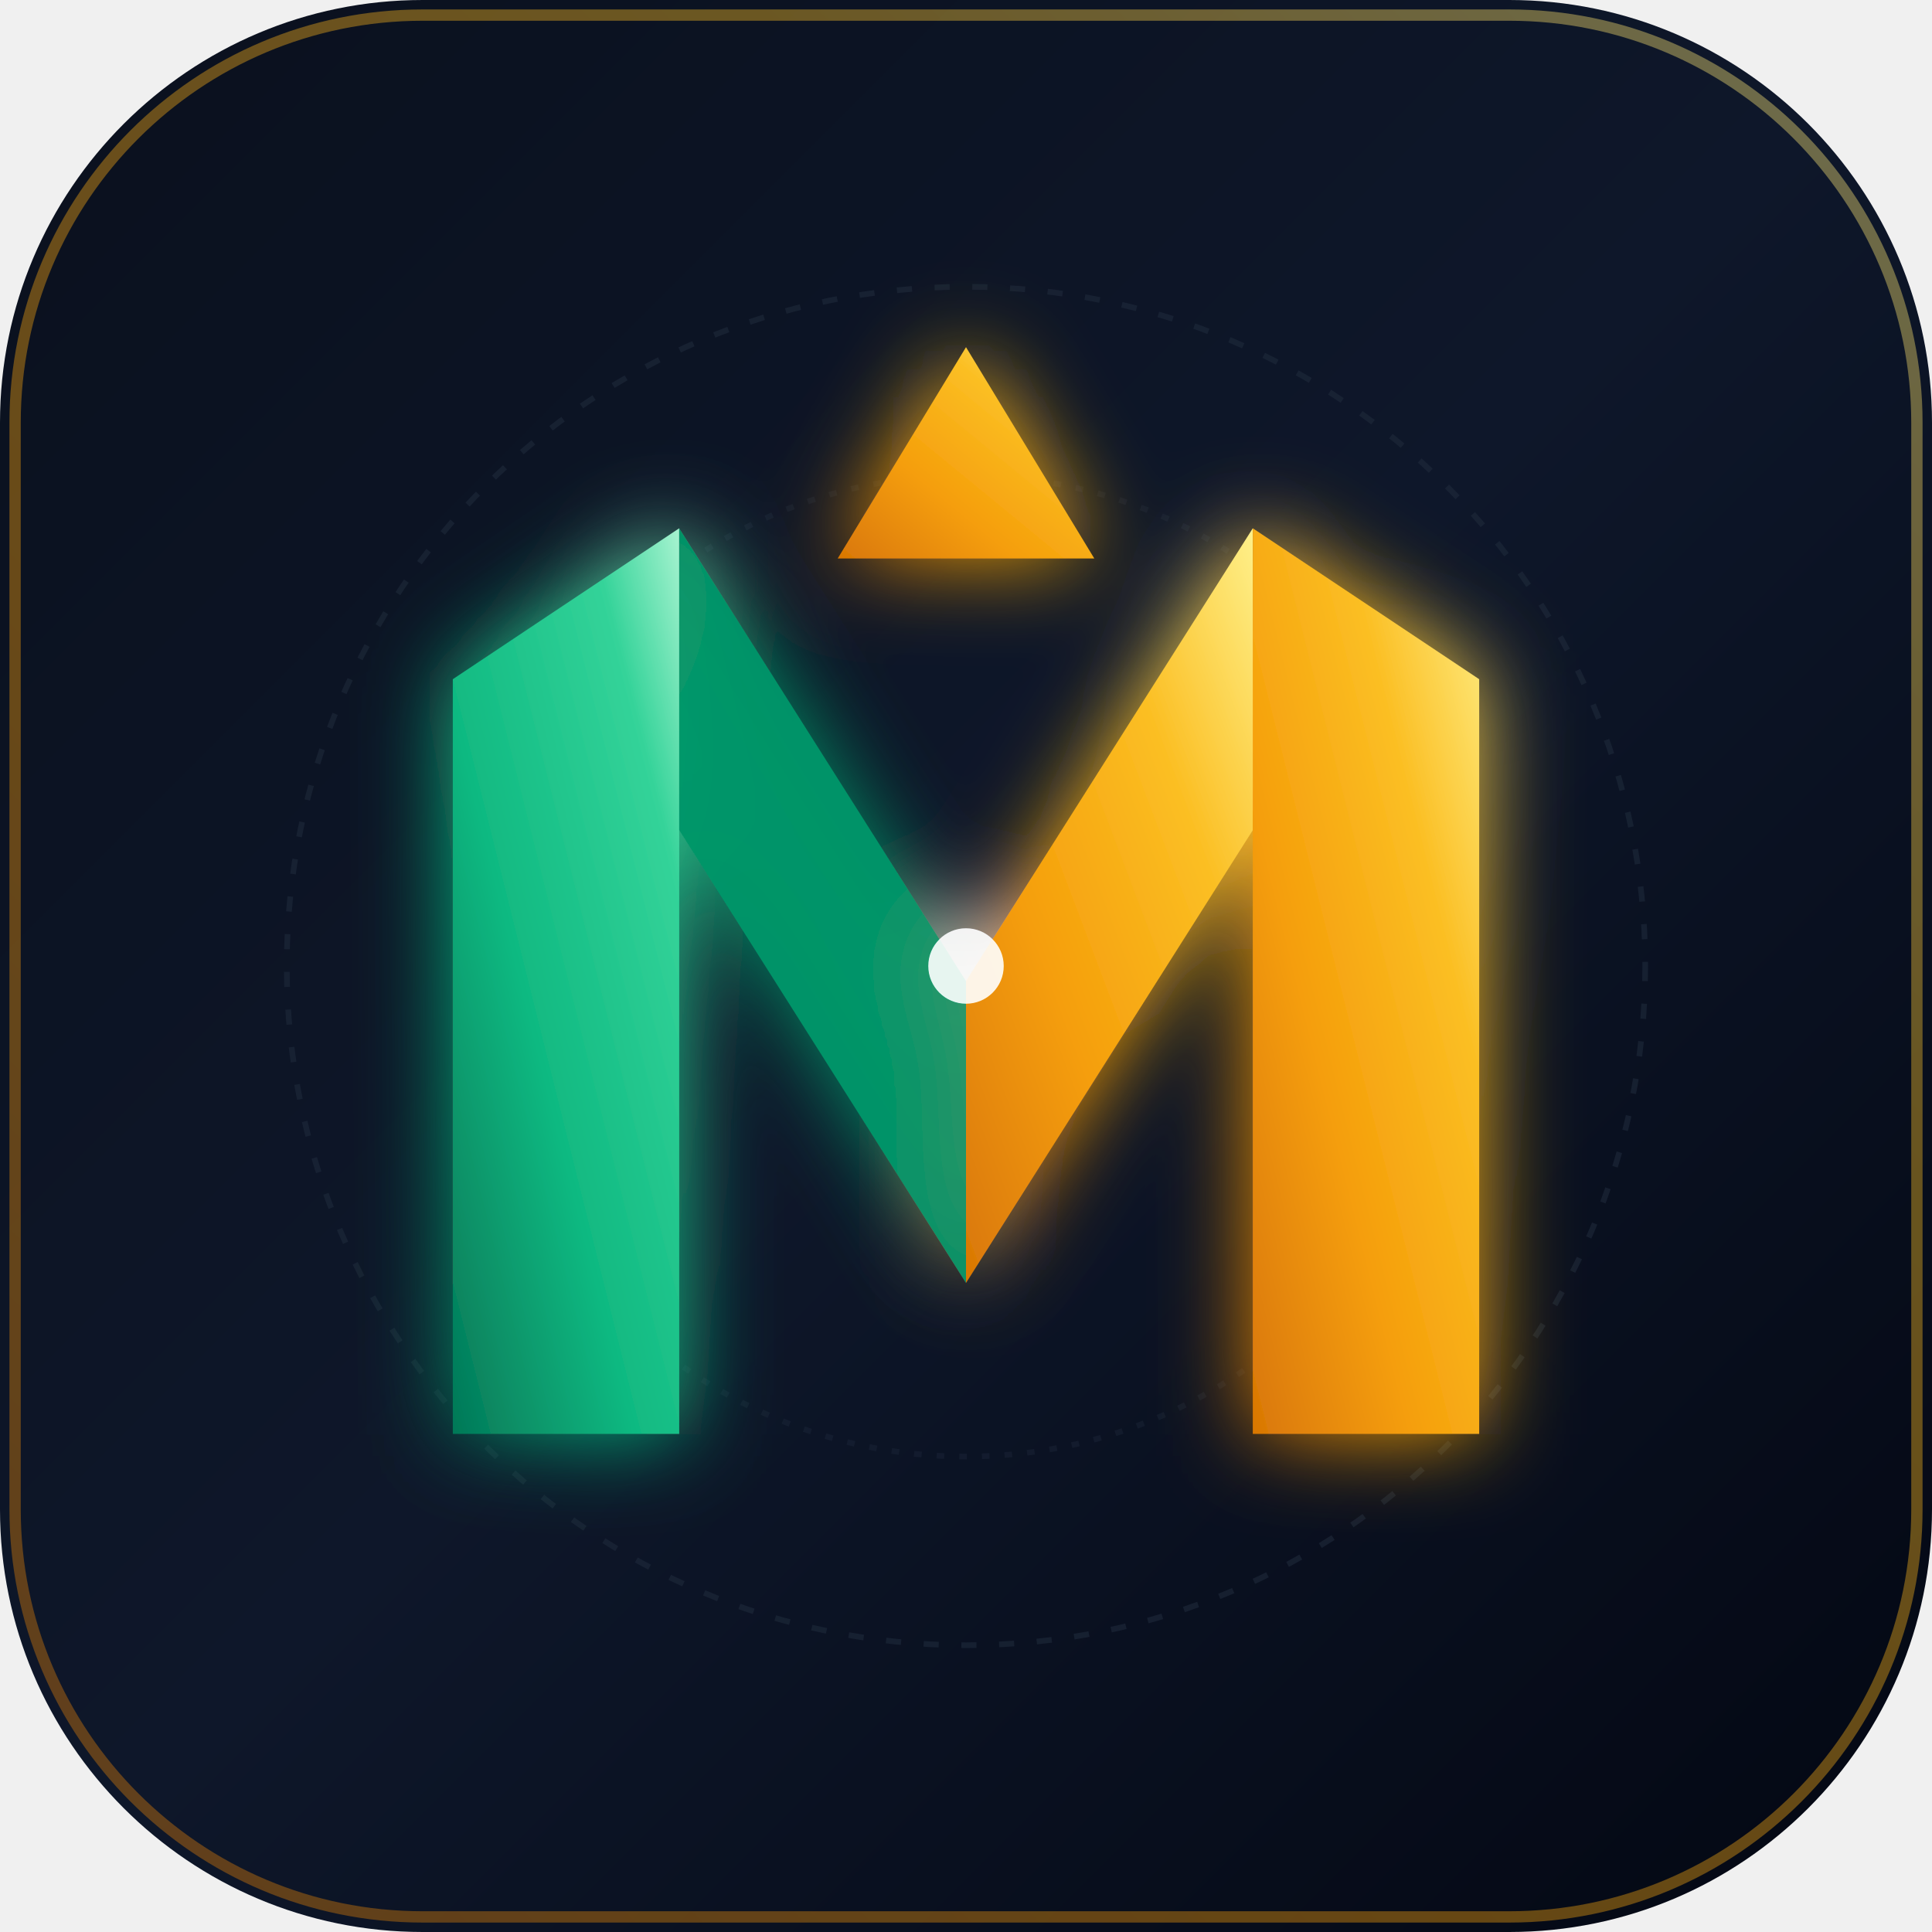
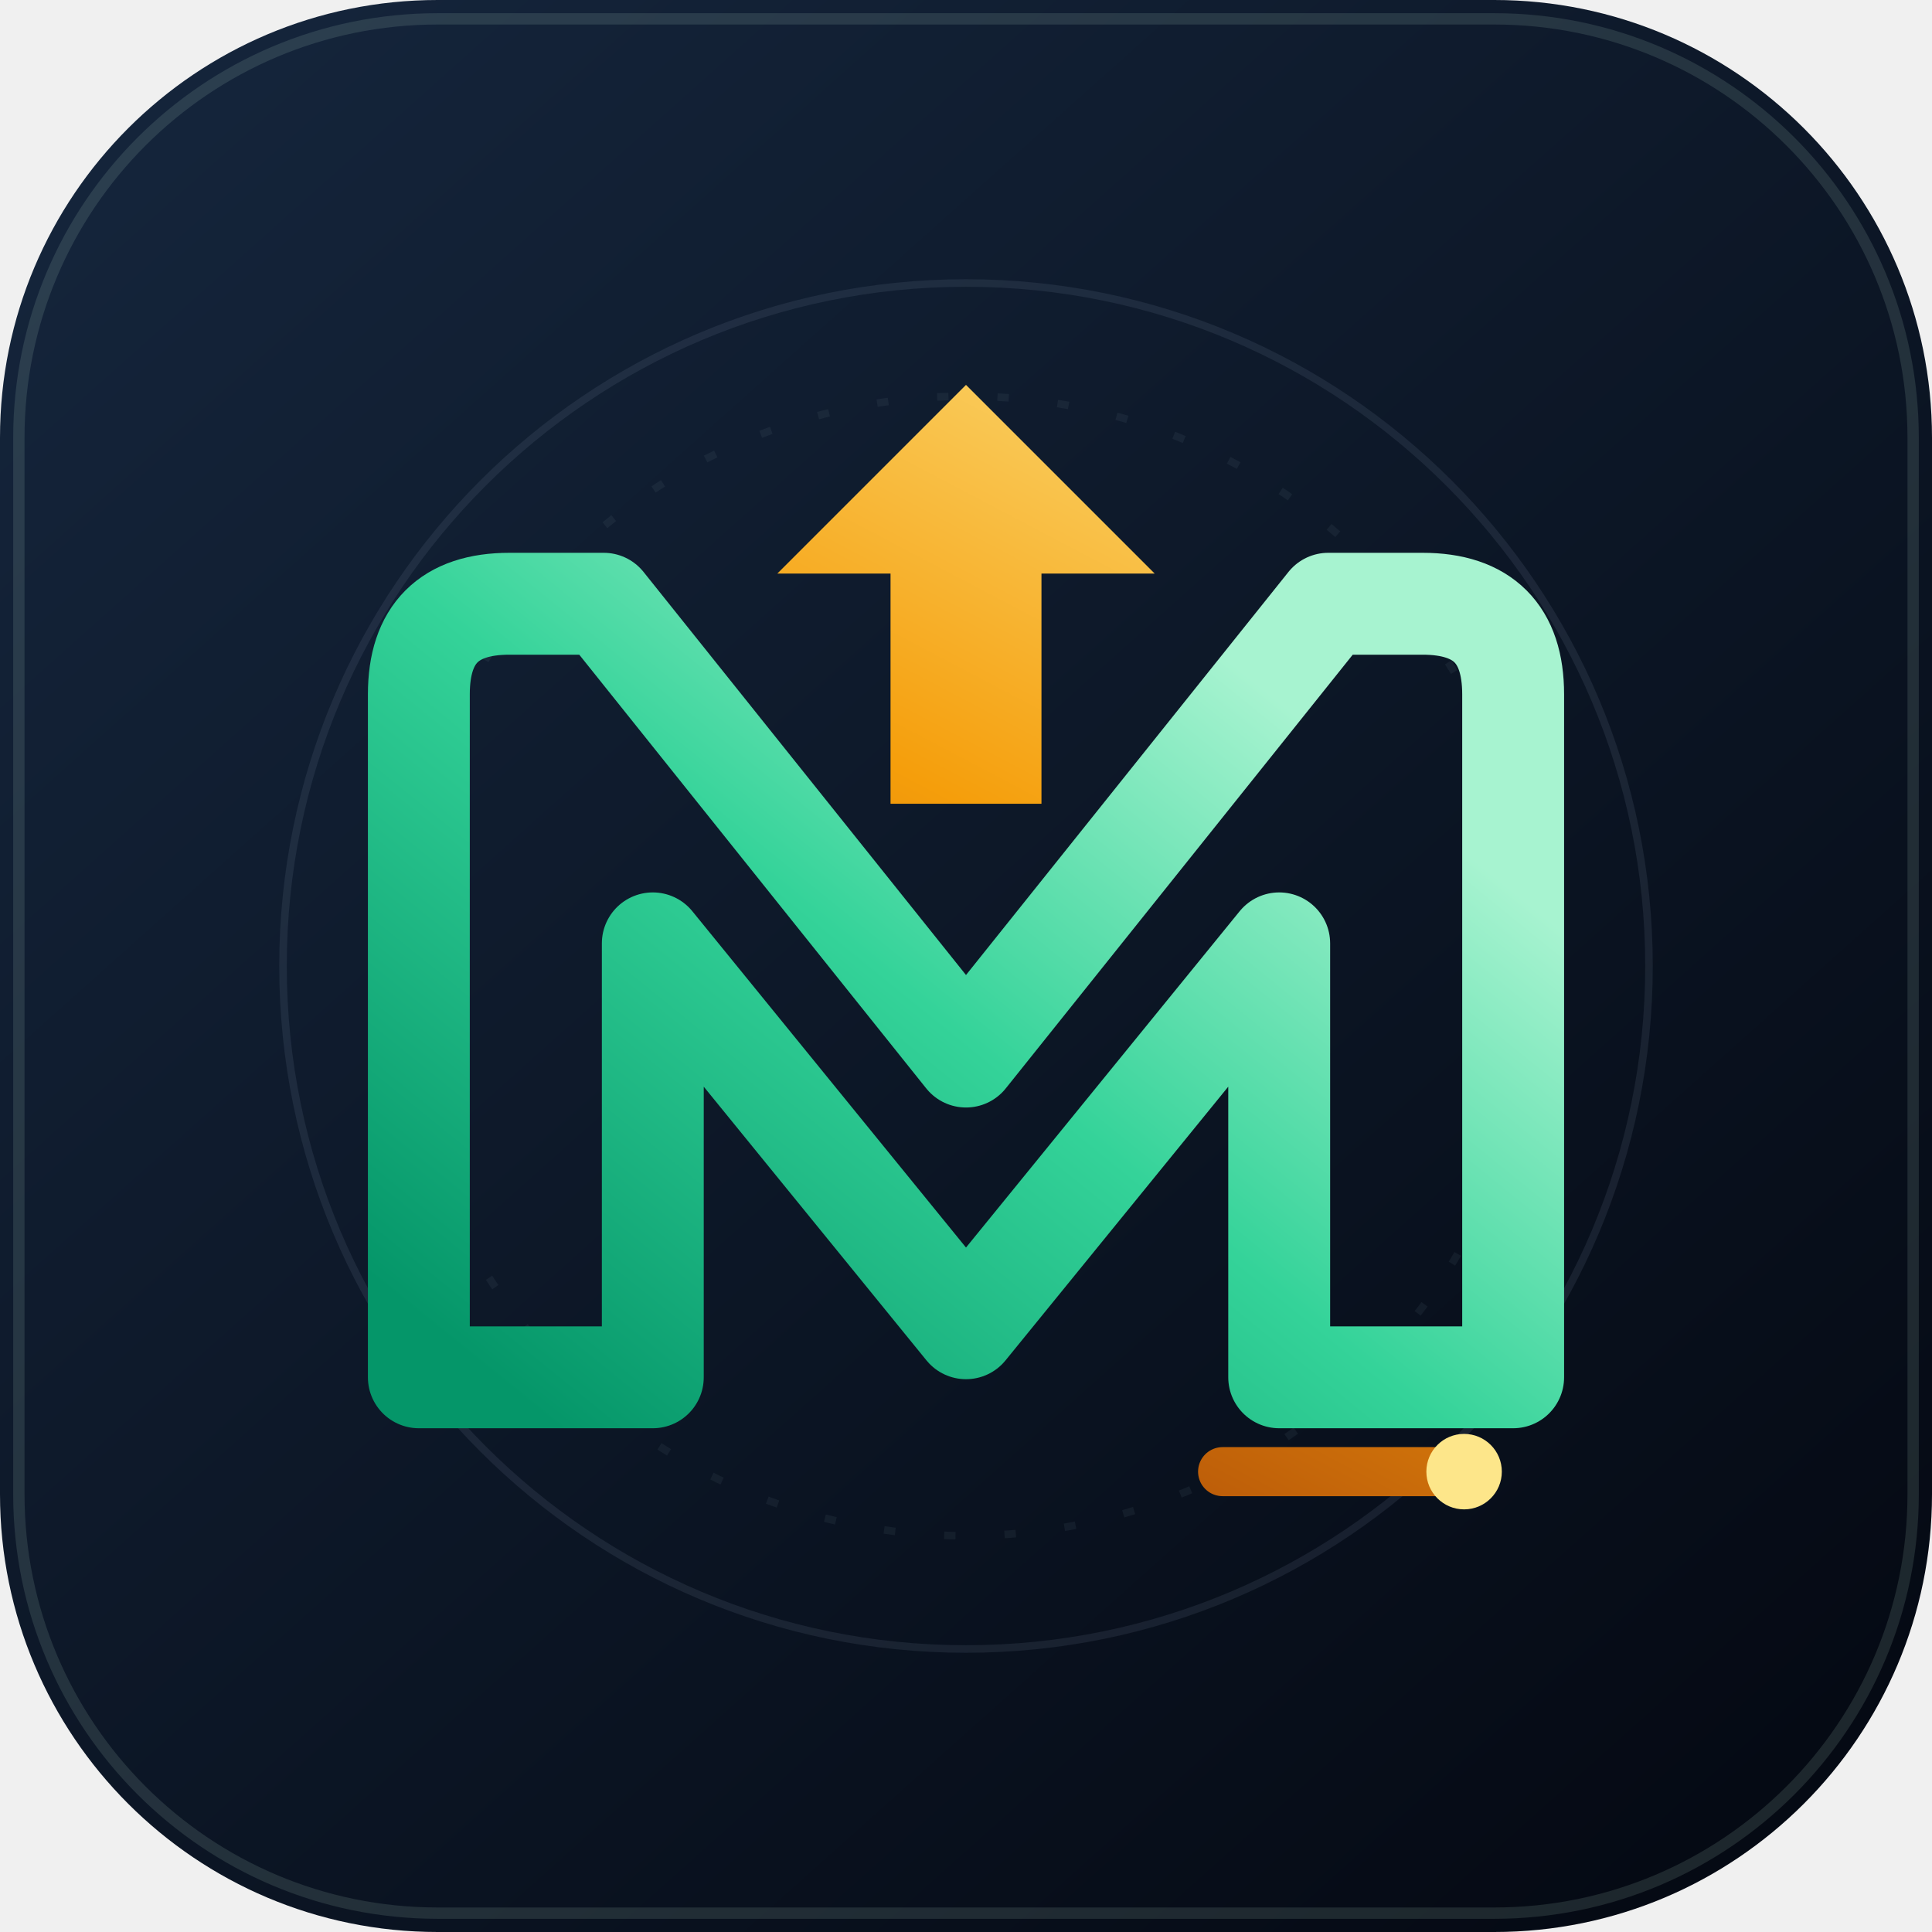
- <svg xmlns="http://www.w3.org/2000/svg" viewBox="0 0 512 512" width="100%" height="100%">
+ <svg xmlns="http://www.w3.org/2000/svg" viewBox="0 0 512 512" width="512" height="512">
  <defs>
-     <linearGradient id="bgGrad" x1="0%" y1="0%" x2="100%" y2="100%">
-       <stop offset="0%" stop-color="#0a101d" />
-       <stop offset="50%" stop-color="#0e172a" />
-       <stop offset="100%" stop-color="#030712" />
+     <linearGradient id="bg" x1="54" y1="30" x2="458" y2="482" gradientUnits="userSpaceOnUse">
+       <stop stop-color="#14243A" />
+       <stop offset="1" stop-color="#050A14" />
    </linearGradient>
-     <linearGradient id="goldGrad" x1="0%" y1="100%" x2="100%" y2="0%">
-       <stop offset="0%" stop-color="#D97706" />
-       <stop offset="35%" stop-color="#F59E0B" />
-       <stop offset="70%" stop-color="#FBBF24" />
-       <stop offset="100%" stop-color="#FEF08A" />
+     <linearGradient id="mint" x1="100" y1="340" x2="270" y2="130" gradientUnits="userSpaceOnUse">
+       <stop stop-color="#059669" />
+       <stop offset=".55" stop-color="#34D399" />
+       <stop offset="1" stop-color="#A7F3D0" />
    </linearGradient>
-     <linearGradient id="emeraldGrad" x1="0%" y1="100%" x2="100%" y2="0%">
-       <stop offset="0%" stop-color="#047857" />
-       <stop offset="40%" stop-color="#10B981" />
-       <stop offset="80%" stop-color="#34D399" />
-       <stop offset="100%" stop-color="#A7F3D0" />
+     <linearGradient id="gold" x1="260" y1="390" x2="410" y2="105" gradientUnits="userSpaceOnUse">
+       <stop stop-color="#B45309" />
+       <stop offset=".48" stop-color="#F59E0B" />
+       <stop offset="1" stop-color="#FDE68A" />
    </linearGradient>
-     <filter id="glow" x="-20%" y="-20%" width="140%" height="140%">
-       <feGaussianBlur stdDeviation="12" result="blur" />
-       <feComposite in="SourceGraphic" in2="blur" operator="over" />
+     <filter id="shadow" x="45" y="45" width="422" height="422" color-interpolation-filters="sRGB">
+       <feGaussianBlur stdDeviation="13" />
    </filter>
  </defs>
-   <rect width="512" height="512" rx="112" fill="url(#bgGrad)" />
-   <rect width="504" height="504" x="4" y="4" rx="108" fill="none" stroke="url(#goldGrad)" stroke-width="3" opacity="0.4" />
-   <circle cx="256" cy="256" r="180" fill="none" stroke="#1e293b" stroke-width="1.5" stroke-dasharray="4 6" opacity="0.6" />
-   <circle cx="256" cy="256" r="130" fill="none" stroke="#1e293b" stroke-width="1.5" stroke-dasharray="2 4" opacity="0.4" />
-   <g filter="url(#glow)">
-     <path d="M 120 380 L 120 180 L 180 140 L 180 380 Z" fill="url(#emeraldGrad)" />
-     <path d="M 180 140 L 256 260 L 256 340 L 180 220 Z" fill="#059669" opacity="0.95" />
-     <path d="M 256 260 L 332 140 L 332 220 L 256 340 Z" fill="url(#goldGrad)" />
-     <path d="M 332 140 L 392 180 L 392 380 L 332 380 Z" fill="url(#goldGrad)" />
-     <polygon points="256,92 290,148 222,148" fill="url(#goldGrad)" />
-     <circle cx="256" cy="256" r="10" fill="#ffffff" opacity="0.9" />
-   </g>
+   <rect width="512" height="512" rx="116" fill="url(#bg)" />
+   <rect x="5" y="5" width="502" height="502" rx="111" fill="none" stroke="#D1FAE5" stroke-opacity=".12" stroke-width="3" />
+   <circle cx="256" cy="256" r="181" fill="none" stroke="#94A3B8" stroke-opacity=".12" stroke-width="2" />
+   <circle cx="256" cy="256" r="151" fill="none" stroke="#94A3B8" stroke-opacity=".08" stroke-width="2" stroke-dasharray="3 13" />
+   <path d="M111 365 111 184Q111 160 135 160H160L256 280 352 160H377Q401 160 401 184V365H339V250L256 352 173 250V365Z" fill="#10B981" opacity=".16" filter="url(#shadow)" />
+   <path d="M111 365V184Q111 160 135 160H160L256 280 352 160H377Q401 160 401 184V365H339V250L256 352 173 250V365Z" fill="none" stroke="url(#mint)" stroke-width="27" stroke-linecap="round" stroke-linejoin="round" />
+   <path d="M256 102 306 152H276V213H236V152H206Z" fill="url(#gold)" />
+   <path d="M324 390H388" stroke="url(#gold)" stroke-width="13" stroke-linecap="round" />
+   <circle cx="388" cy="390" r="10" fill="#FDE68A" />
</svg>
